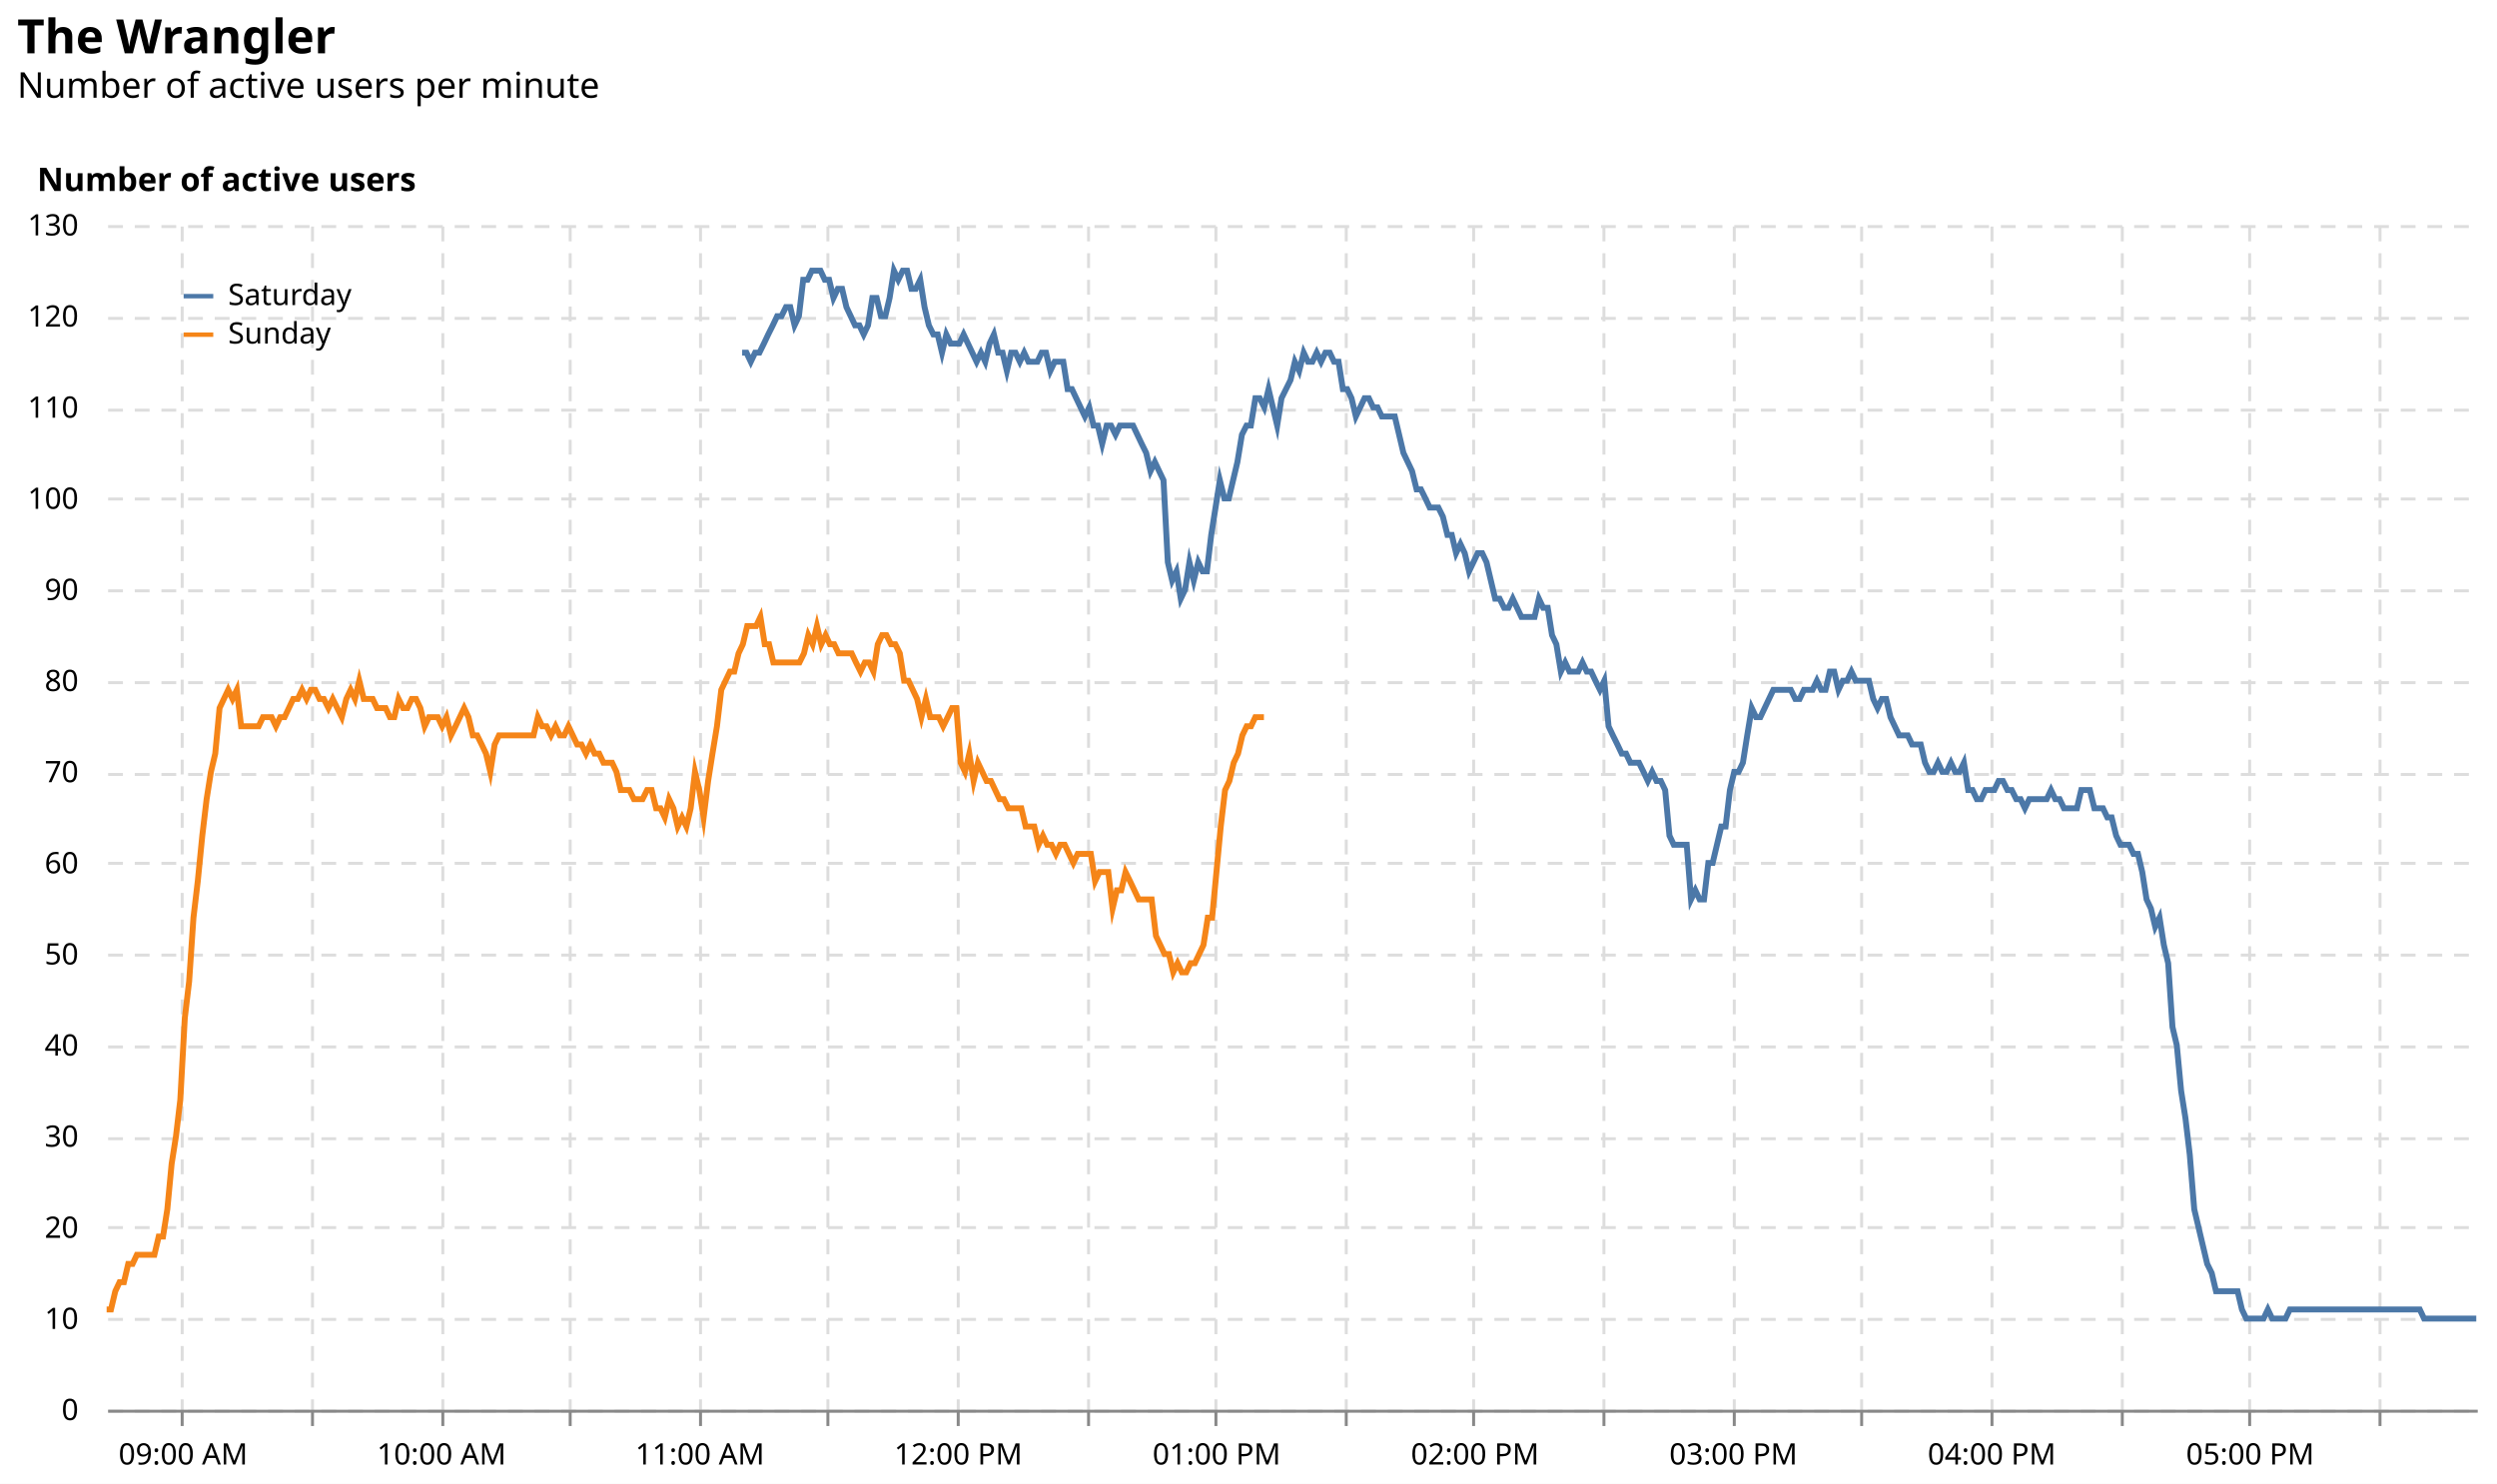
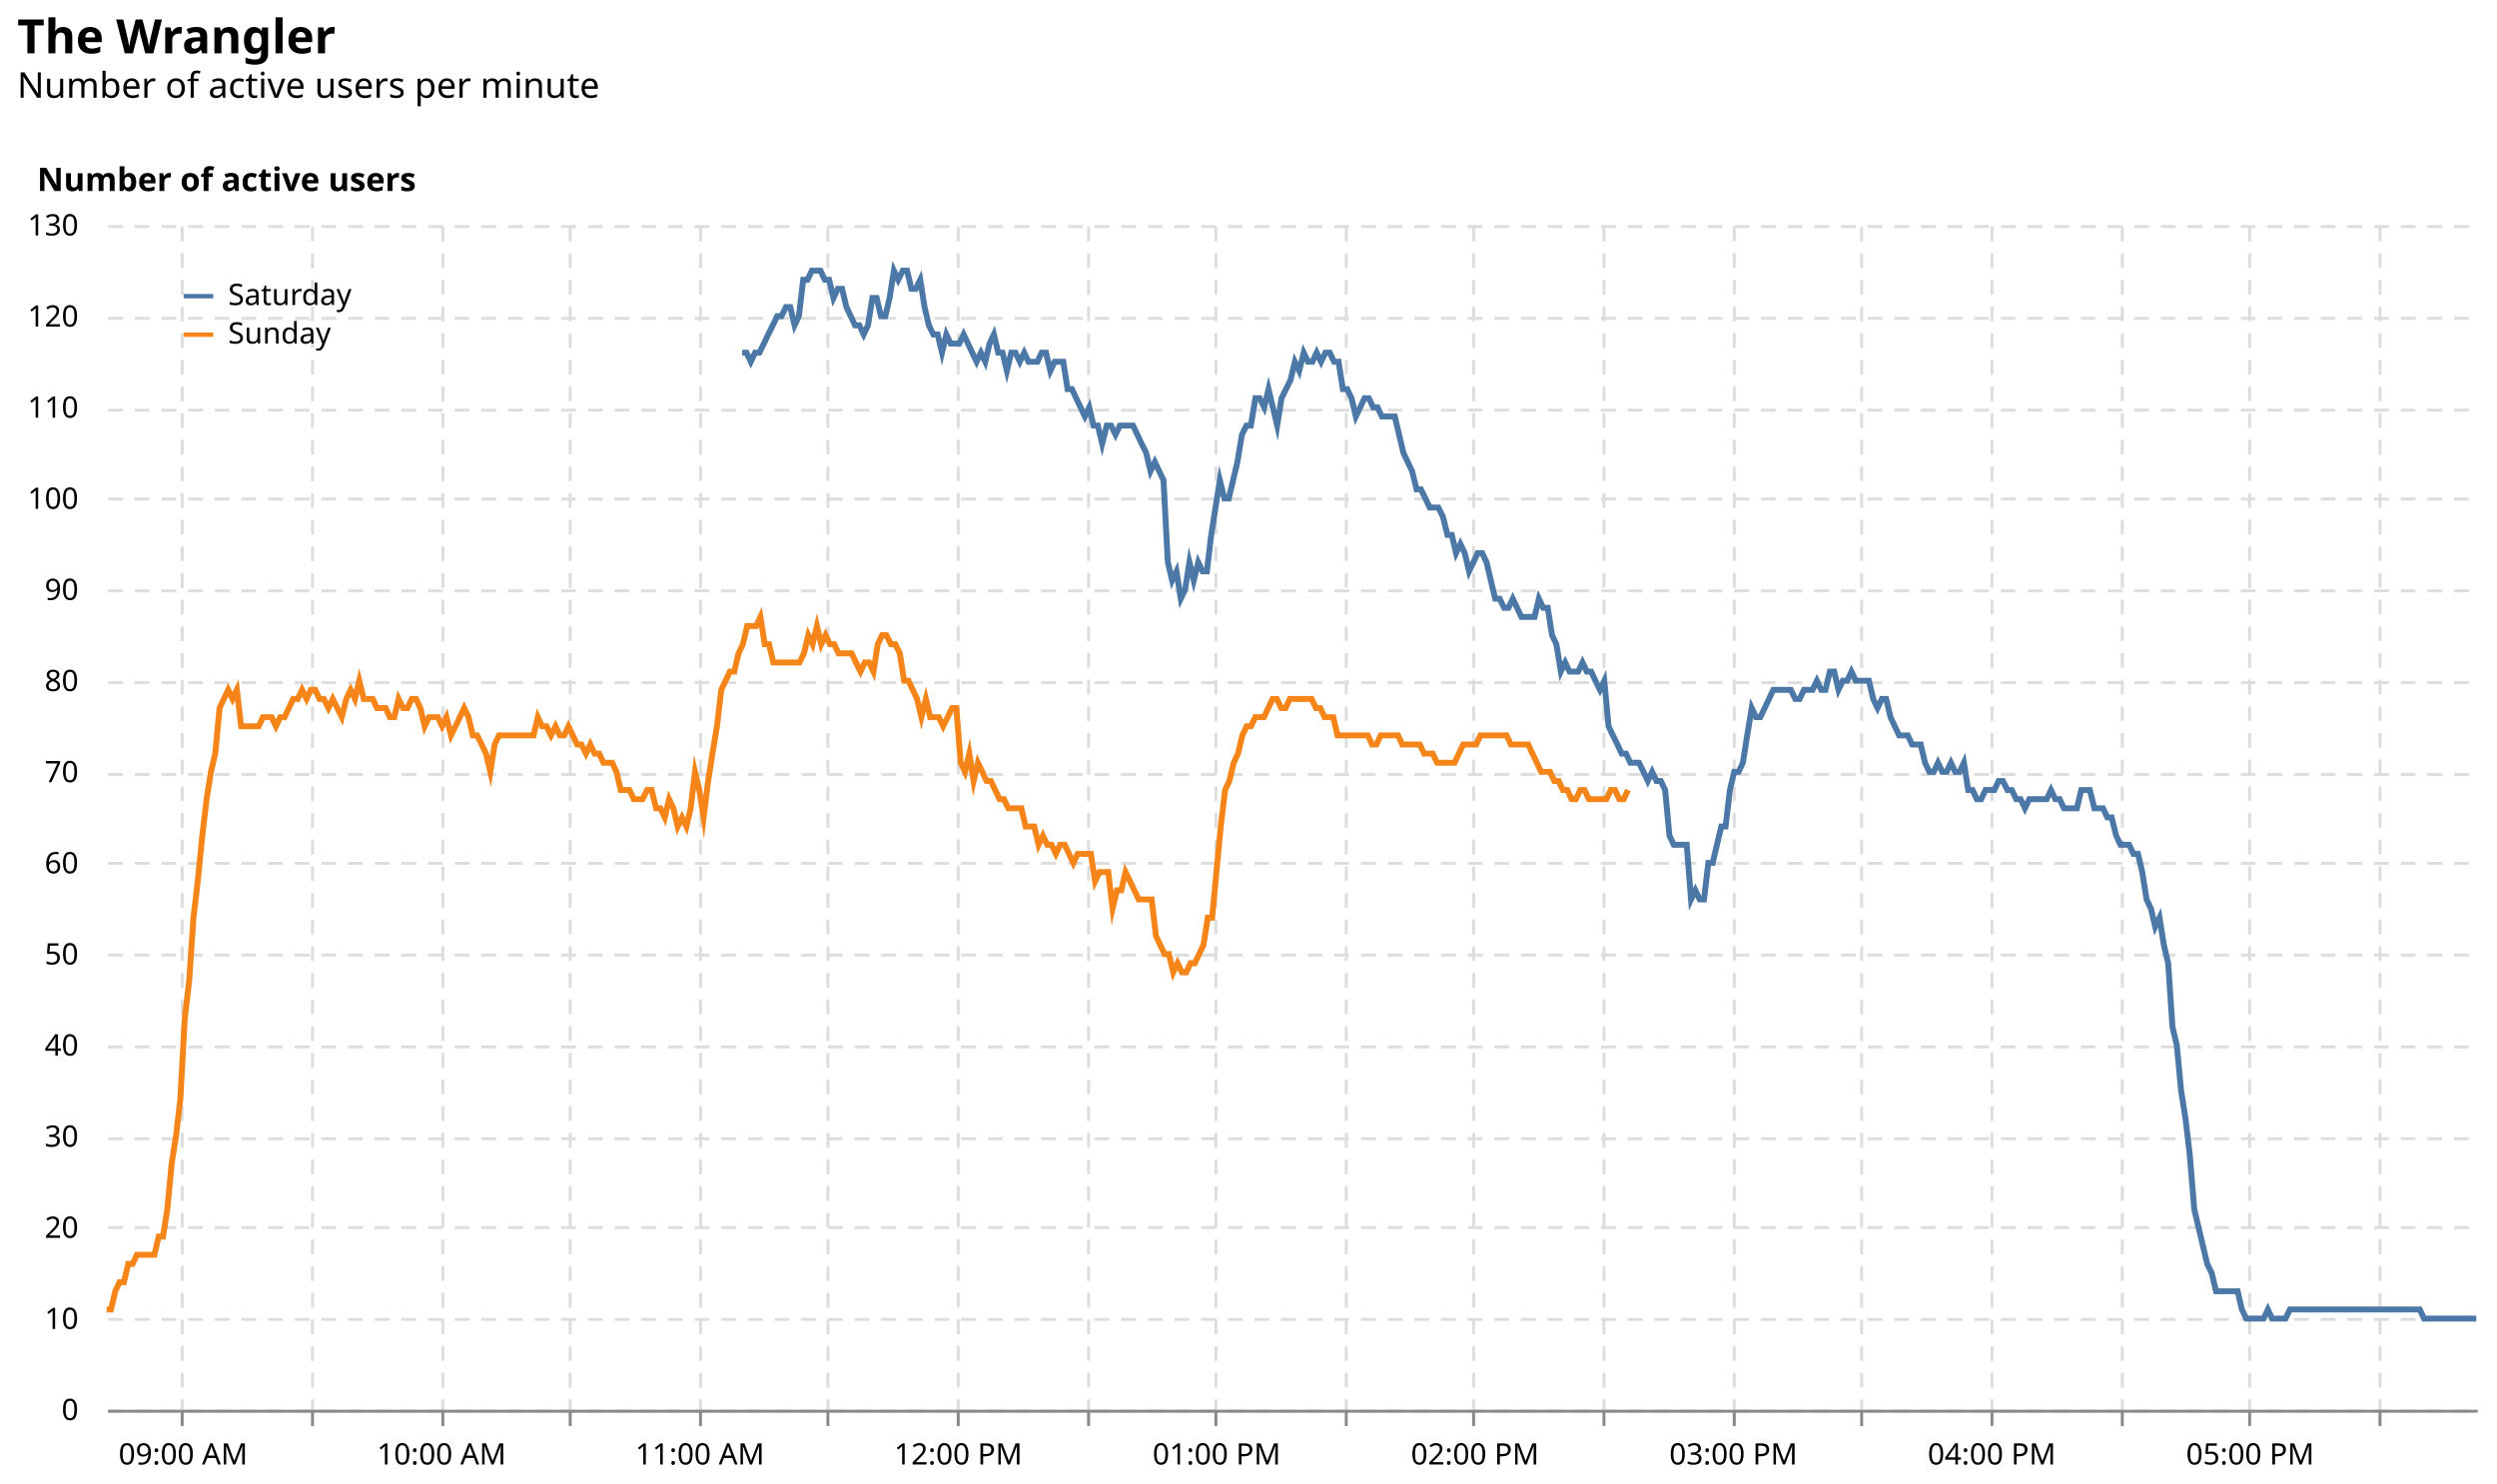
<svg xmlns="http://www.w3.org/2000/svg" version="1.1" class="marks" width="843" height="501" viewBox="0 0 843 501">
  <rect width="843" height="501" fill="white" />
  <g fill="none" stroke-miterlimit="10" transform="translate(36,76)">
    <g class="mark-group role-frame root" role="graphics-object" aria-roledescription="group mark container">
      <g transform="translate(0,0)">
        <path class="background" aria-hidden="true" d="M0,0h800v400h-800Z" stroke="#ddd" stroke-width="0" />
        <g>
          <g class="mark-group role-axis" role="graphics-symbol" aria-roledescription="axis" aria-label="X-axis for a time scale with values from Saturday, 13 November 2021, 8:42:34 AM to Saturday, 13 November 2021, 5:52:50 PM">
            <g transform="translate(0.5,400.5)">
              <path class="background" aria-hidden="true" d="M0,0h0v0h0Z" pointer-events="none" />
              <g>
                <g class="mark-rule role-axis-grid" pointer-events="none">
                  <line transform="translate(25,-400)" x2="0" y2="400" stroke="#ddd" stroke-width="1" stroke-dasharray="5,4" opacity="1" />
                  <line transform="translate(69,-400)" x2="0" y2="400" stroke="#ddd" stroke-width="1" stroke-dasharray="5,4" opacity="1" />
                  <line transform="translate(113,-400)" x2="0" y2="400" stroke="#ddd" stroke-width="1" stroke-dasharray="5,4" opacity="1" />
                  <line transform="translate(156,-400)" x2="0" y2="400" stroke="#ddd" stroke-width="1" stroke-dasharray="5,4" opacity="1" />
                  <line transform="translate(200,-400)" x2="0" y2="400" stroke="#ddd" stroke-width="1" stroke-dasharray="5,4" opacity="1" />
                  <line transform="translate(243,-400)" x2="0" y2="400" stroke="#ddd" stroke-width="1" stroke-dasharray="5,4" opacity="1" />
                  <line transform="translate(287,-400)" x2="0" y2="400" stroke="#ddd" stroke-width="1" stroke-dasharray="5,4" opacity="1" />
                  <line transform="translate(331,-400)" x2="0" y2="400" stroke="#ddd" stroke-width="1" stroke-dasharray="5,4" opacity="1" />
                  <line transform="translate(374,-400)" x2="0" y2="400" stroke="#ddd" stroke-width="1" stroke-dasharray="5,4" opacity="1" />
                  <line transform="translate(418,-400)" x2="0" y2="400" stroke="#ddd" stroke-width="1" stroke-dasharray="5,4" opacity="1" />
                  <line transform="translate(461,-400)" x2="0" y2="400" stroke="#ddd" stroke-width="1" stroke-dasharray="5,4" opacity="1" />
                  <line transform="translate(505,-400)" x2="0" y2="400" stroke="#ddd" stroke-width="1" stroke-dasharray="5,4" opacity="1" />
                  <line transform="translate(549,-400)" x2="0" y2="400" stroke="#ddd" stroke-width="1" stroke-dasharray="5,4" opacity="1" />
                  <line transform="translate(592,-400)" x2="0" y2="400" stroke="#ddd" stroke-width="1" stroke-dasharray="5,4" opacity="1" />
                  <line transform="translate(636,-400)" x2="0" y2="400" stroke="#ddd" stroke-width="1" stroke-dasharray="5,4" opacity="1" />
                  <line transform="translate(680,-400)" x2="0" y2="400" stroke="#ddd" stroke-width="1" stroke-dasharray="5,4" opacity="1" />
                  <line transform="translate(723,-400)" x2="0" y2="400" stroke="#ddd" stroke-width="1" stroke-dasharray="5,4" opacity="1" />
                  <line transform="translate(767,-400)" x2="0" y2="400" stroke="#ddd" stroke-width="1" stroke-dasharray="5,4" opacity="1" />
                </g>
              </g>
              <path class="foreground" aria-hidden="true" d="" pointer-events="none" display="none" />
            </g>
          </g>
          <g class="mark-group role-axis" role="graphics-symbol" aria-roledescription="axis" aria-label="Y-axis for a linear scale with values from 0 to 130">
            <g transform="translate(0.5,0.5)">
              <path class="background" aria-hidden="true" d="M0,0h0v0h0Z" pointer-events="none" />
              <g>
                <g class="mark-rule role-axis-grid" pointer-events="none">
                  <line transform="translate(0,400)" x2="800" y2="0" stroke="#ddd" stroke-width="1" stroke-dasharray="5,4" opacity="1" />
                  <line transform="translate(0,369)" x2="800" y2="0" stroke="#ddd" stroke-width="1" stroke-dasharray="5,4" opacity="1" />
                  <line transform="translate(0,338)" x2="800" y2="0" stroke="#ddd" stroke-width="1" stroke-dasharray="5,4" opacity="1" />
                  <line transform="translate(0,308)" x2="800" y2="0" stroke="#ddd" stroke-width="1" stroke-dasharray="5,4" opacity="1" />
                  <line transform="translate(0,277)" x2="800" y2="0" stroke="#ddd" stroke-width="1" stroke-dasharray="5,4" opacity="1" />
                  <line transform="translate(0,246)" x2="800" y2="0" stroke="#ddd" stroke-width="1" stroke-dasharray="5,4" opacity="1" />
                  <line transform="translate(0,215)" x2="800" y2="0" stroke="#ddd" stroke-width="1" stroke-dasharray="5,4" opacity="1" />
                  <line transform="translate(0,185)" x2="800" y2="0" stroke="#ddd" stroke-width="1" stroke-dasharray="5,4" opacity="1" />
                  <line transform="translate(0,154)" x2="800" y2="0" stroke="#ddd" stroke-width="1" stroke-dasharray="5,4" opacity="1" />
                  <line transform="translate(0,123)" x2="800" y2="0" stroke="#ddd" stroke-width="1" stroke-dasharray="5,4" opacity="1" />
                  <line transform="translate(0,92)" x2="800" y2="0" stroke="#ddd" stroke-width="1" stroke-dasharray="5,4" opacity="1" />
                  <line transform="translate(0,62)" x2="800" y2="0" stroke="#ddd" stroke-width="1" stroke-dasharray="5,4" opacity="1" />
                  <line transform="translate(0,31)" x2="800" y2="0" stroke="#ddd" stroke-width="1" stroke-dasharray="5,4" opacity="1" />
                  <line transform="translate(0,0)" x2="800" y2="0" stroke="#ddd" stroke-width="1" stroke-dasharray="5,4" opacity="1" />
                </g>
              </g>
              <path class="foreground" aria-hidden="true" d="" pointer-events="none" display="none" />
            </g>
          </g>
          <g class="mark-group role-axis" role="graphics-symbol" aria-roledescription="axis" aria-label="X-axis for a time scale with values from Saturday, 13 November 2021, 8:42:34 AM to Saturday, 13 November 2021, 5:52:50 PM">
            <g transform="translate(0.5,400.5)">
              <path class="background" aria-hidden="true" d="M0,0h0v0h0Z" pointer-events="none" />
              <g>
                <g class="mark-rule role-axis-tick" pointer-events="none">
                  <line transform="translate(25,0)" x2="0" y2="5" stroke="#888" stroke-width="1" opacity="1" />
                  <line transform="translate(69,0)" x2="0" y2="5" stroke="#888" stroke-width="1" opacity="1" />
                  <line transform="translate(113,0)" x2="0" y2="5" stroke="#888" stroke-width="1" opacity="1" />
                  <line transform="translate(156,0)" x2="0" y2="5" stroke="#888" stroke-width="1" opacity="1" />
                  <line transform="translate(200,0)" x2="0" y2="5" stroke="#888" stroke-width="1" opacity="1" />
                  <line transform="translate(243,0)" x2="0" y2="5" stroke="#888" stroke-width="1" opacity="1" />
                  <line transform="translate(287,0)" x2="0" y2="5" stroke="#888" stroke-width="1" opacity="1" />
                  <line transform="translate(331,0)" x2="0" y2="5" stroke="#888" stroke-width="1" opacity="1" />
                  <line transform="translate(374,0)" x2="0" y2="5" stroke="#888" stroke-width="1" opacity="1" />
                  <line transform="translate(418,0)" x2="0" y2="5" stroke="#888" stroke-width="1" opacity="1" />
                  <line transform="translate(461,0)" x2="0" y2="5" stroke="#888" stroke-width="1" opacity="1" />
                  <line transform="translate(505,0)" x2="0" y2="5" stroke="#888" stroke-width="1" opacity="1" />
                  <line transform="translate(549,0)" x2="0" y2="5" stroke="#888" stroke-width="1" opacity="1" />
                  <line transform="translate(592,0)" x2="0" y2="5" stroke="#888" stroke-width="1" opacity="1" />
                  <line transform="translate(636,0)" x2="0" y2="5" stroke="#888" stroke-width="1" opacity="1" />
                  <line transform="translate(680,0)" x2="0" y2="5" stroke="#888" stroke-width="1" opacity="1" />
                  <line transform="translate(723,0)" x2="0" y2="5" stroke="#888" stroke-width="1" opacity="1" />
                  <line transform="translate(767,0)" x2="0" y2="5" stroke="#888" stroke-width="1" opacity="1" />
                </g>
                <g class="mark-text role-axis-label" pointer-events="none">
                  <text text-anchor="middle" transform="translate(25.33315,18)" font-family="Sometype Mono" font-size="10px" fill="#000" opacity="1">09:00 AM</text>
                  <text text-anchor="middle" transform="translate(68.94796,18)" font-family="Sometype Mono" font-size="10px" fill="#000" opacity="0">09:30 AM</text>
                  <text text-anchor="middle" transform="translate(112.5628,18)" font-family="Sometype Mono" font-size="10px" fill="#000" opacity="1">10:00 AM</text>
                  <text text-anchor="middle" transform="translate(156.1776,18)" font-family="Sometype Mono" font-size="10px" fill="#000" opacity="0">10:30 AM</text>
                  <text text-anchor="middle" transform="translate(199.7924,18)" font-family="Sometype Mono" font-size="10px" fill="#000" opacity="1">11:00 AM</text>
                  <text text-anchor="middle" transform="translate(243.4072,18)" font-family="Sometype Mono" font-size="10px" fill="#000" opacity="0">11:30 AM</text>
                  <text text-anchor="middle" transform="translate(287.022,18)" font-family="Sometype Mono" font-size="10px" fill="#000" opacity="1">12:00 PM</text>
                  <text text-anchor="middle" transform="translate(330.6368,18)" font-family="Sometype Mono" font-size="10px" fill="#000" opacity="0">12:30 PM</text>
                  <text text-anchor="middle" transform="translate(374.2516,18)" font-family="Sometype Mono" font-size="10px" fill="#000" opacity="1">01:00 PM</text>
                  <text text-anchor="middle" transform="translate(417.8664,18)" font-family="Sometype Mono" font-size="10px" fill="#000" opacity="0">01:30 PM</text>
                  <text text-anchor="middle" transform="translate(461.4812,18)" font-family="Sometype Mono" font-size="10px" fill="#000" opacity="1">02:00 PM</text>
                  <text text-anchor="middle" transform="translate(505.096,18)" font-family="Sometype Mono" font-size="10px" fill="#000" opacity="0">02:30 PM</text>
                  <text text-anchor="middle" transform="translate(548.7109,18)" font-family="Sometype Mono" font-size="10px" fill="#000" opacity="1">03:00 PM</text>
                  <text text-anchor="middle" transform="translate(592.3257,18)" font-family="Sometype Mono" font-size="10px" fill="#000" opacity="0">03:30 PM</text>
                  <text text-anchor="middle" transform="translate(635.9405,18)" font-family="Sometype Mono" font-size="10px" fill="#000" opacity="1">04:00 PM</text>
                  <text text-anchor="middle" transform="translate(679.5553,18)" font-family="Sometype Mono" font-size="10px" fill="#000" opacity="0">04:30 PM</text>
                  <text text-anchor="middle" transform="translate(723.1701,18)" font-family="Sometype Mono" font-size="10px" fill="#000" opacity="1">05:00 PM</text>
                  <text text-anchor="middle" transform="translate(766.7849,18)" font-family="Sometype Mono" font-size="10px" fill="#000" opacity="0">05:30 PM</text>
                </g>
                <g class="mark-rule role-axis-domain" pointer-events="none">
                  <line transform="translate(0,0)" x2="800" y2="0" stroke="#888" stroke-width="1" opacity="1" />
                </g>
              </g>
              <path class="foreground" aria-hidden="true" d="" pointer-events="none" display="none" />
            </g>
          </g>
          <g class="mark-group role-axis" role="graphics-symbol" aria-roledescription="axis" aria-label="Y-axis titled 'Number of active users' for a linear scale with values from 0 to 130">
            <g transform="translate(0.5,0.5)">
              <path class="background" aria-hidden="true" d="M0,0h0v0h0Z" pointer-events="none" />
              <g>
                <g class="mark-text role-axis-label" pointer-events="none">
                  <text text-anchor="end" transform="translate(-10,403)" font-family="Sometype Mono" font-size="10px" fill="#000" opacity="1">0</text>
                  <text text-anchor="end" transform="translate(-10,372.2308)" font-family="Sometype Mono" font-size="10px" fill="#000" opacity="1">10</text>
                  <text text-anchor="end" transform="translate(-10,341.4615)" font-family="Sometype Mono" font-size="10px" fill="#000" opacity="1">20</text>
                  <text text-anchor="end" transform="translate(-10,310.6923)" font-family="Sometype Mono" font-size="10px" fill="#000" opacity="1">30</text>
                  <text text-anchor="end" transform="translate(-10,279.9231)" font-family="Sometype Mono" font-size="10px" fill="#000" opacity="1">40</text>
                  <text text-anchor="end" transform="translate(-10,249.1538)" font-family="Sometype Mono" font-size="10px" fill="#000" opacity="1">50</text>
                  <text text-anchor="end" transform="translate(-10,218.3846)" font-family="Sometype Mono" font-size="10px" fill="#000" opacity="1">60</text>
                  <text text-anchor="end" transform="translate(-10,187.6154)" font-family="Sometype Mono" font-size="10px" fill="#000" opacity="1">70</text>
                  <text text-anchor="end" transform="translate(-10,156.8462)" font-family="Sometype Mono" font-size="10px" fill="#000" opacity="1">80</text>
                  <text text-anchor="end" transform="translate(-10,126.0769)" font-family="Sometype Mono" font-size="10px" fill="#000" opacity="1">90</text>
                  <text text-anchor="end" transform="translate(-10,95.30769)" font-family="Sometype Mono" font-size="10px" fill="#000" opacity="1">100</text>
                  <text text-anchor="end" transform="translate(-10,64.53846)" font-family="Sometype Mono" font-size="10px" fill="#000" opacity="1">110</text>
                  <text text-anchor="end" transform="translate(-10,33.76923)" font-family="Sometype Mono" font-size="10px" fill="#000" opacity="1">120</text>
                  <text text-anchor="end" transform="translate(-10,3)" font-family="Sometype Mono" font-size="10px" fill="#000" opacity="1">130</text>
                </g>
                <g class="mark-text role-axis-title" pointer-events="none">
                  <text text-anchor="middle" transform="translate(40,-12)" font-family="Sometype Mono" font-size="11px" font-weight="bold" fill="#000" opacity="1">Number of active users</text>
                </g>
              </g>
              <path class="foreground" aria-hidden="true" d="" pointer-events="none" display="none" />
            </g>
          </g>
          <g class="mark-group role-scope pathgroup" role="graphics-object" aria-roledescription="group mark container">
            <g transform="translate(0,0)">
              <path class="background" aria-hidden="true" d="M0,0h800v400h-800Z" />
              <g>
                <g class="mark-line role-mark marks" role="graphics-symbol" aria-roledescription="line mark container">
                  <path d="M214.555,43.077L216.012,43.077L217.469,46.154L218.926,43.077L220.384,43.077L221.903,40L223.36,36.923L224.902,33.846L226.36,30.769L227.817,30.769L229.338,27.692L230.795,27.692L232.253,33.846L233.71,30.769L235.167,18.462L236.625,18.462L238.082,15.385L239.539,15.385L240.996,15.385L242.454,18.462L243.912,18.462L245.384,24.615L246.841,21.538L248.298,21.538L249.756,27.692L251.213,30.769L252.671,33.846L254.128,33.846L255.586,36.923L257.044,33.846L258.503,24.615L259.96,24.615L261.417,30.769L262.875,30.769L264.332,24.615L265.791,15.385L267.252,18.462L268.776,15.385L270.238,15.385L271.696,21.538L273.153,21.538L274.672,18.462L276.13,27.692L277.588,33.846L279.108,36.923L280.565,36.923L282.027,43.077L283.484,36.923L284.942,40L286.399,40L287.861,40L289.322,36.923L290.783,40L292.243,43.077L293.705,46.154L295.165,43.077L296.627,46.154L298.085,40L299.542,36.923L301.002,43.077L302.463,43.077L303.921,49.231L305.382,43.077L306.841,43.077L308.304,46.154L309.764,43.077L311.226,46.154L312.687,46.154L314.214,46.154L315.675,43.077L317.133,43.077L318.596,49.231L320.054,46.154L321.512,46.154L322.969,46.154L324.426,55.385L325.881,55.385L327.342,58.462L328.799,61.538L330.261,64.615L331.72,61.538L333.183,67.692L334.642,67.692L336.104,73.846L337.628,67.692L339.087,67.692L340.616,70.769L342.077,67.692L343.535,67.692L344.997,67.692L346.52,67.692L347.977,70.769L349.436,73.846L350.957,76.923L352.419,83.077L353.881,80L355.339,83.077L356.807,86.154L358.264,113.846L359.721,120L361.181,116.923L362.638,126.154L364.096,123.077L365.553,113.846L367.015,120L368.537,113.846L369.994,116.923L371.451,116.923L372.914,104.615L374.371,95.385L375.829,86.154L377.358,92.308L378.841,92.308L380.298,86.154L381.755,80L383.278,70.769L384.827,67.692L386.285,67.692L387.819,58.462L389.281,58.462L390.807,61.538L392.268,55.385L393.725,61.538L395.183,67.692L396.641,58.462L398.165,55.385L399.697,52.308L401.154,46.154L402.612,49.231L404.14,43.077L405.599,46.154L407.056,46.154L408.515,43.077L410.002,46.154L411.462,43.077L412.924,43.077L414.384,46.154L415.904,46.154L417.362,55.385L418.823,55.385L420.286,58.462L421.746,64.615L423.21,61.538L424.667,58.462L426.129,58.462L427.589,61.538L429.051,61.538L430.511,64.615L431.969,64.615L433.429,64.615L434.887,64.615L436.345,70.769L437.802,76.923L439.261,80L440.724,83.077L442.248,89.231L443.705,89.231L445.232,92.308L446.69,95.385L448.148,95.385L449.605,95.385L451.13,98.462L452.663,104.615L454.123,104.615L455.585,110.769L457.045,107.692L458.503,110.769L459.966,116.923L461.425,113.846L462.882,110.769L464.402,110.769L465.86,113.846L467.317,120L468.776,126.154L470.28,126.154L471.804,129.231L473.261,129.231L474.72,126.154L476.177,129.231L477.635,132.308L479.092,132.308L480.62,132.308L482.077,132.308L483.535,126.154L484.993,129.231L486.52,129.231L487.978,138.462L489.435,141.538L490.964,150.769L492.422,147.692L493.879,150.769L495.337,150.769L496.794,150.769L498.252,147.692L499.709,150.769L501.167,150.769L502.624,153.846L504.147,156.923L505.605,153.846L507.062,169.231L508.52,172.308L510.045,175.385L511.503,178.462L512.961,178.462L514.418,181.538L515.876,181.538L517.333,181.538L518.854,184.615L520.312,187.692L521.77,184.615L523.243,187.692L524.7,187.692L526.158,190.769L527.615,206.154L529.072,209.231L530.529,209.231L531.987,209.231L533.444,209.231L534.902,227.692L536.359,224.615L537.817,227.692L539.279,227.692L540.737,215.385L542.194,215.385L543.652,209.231L545.109,203.077L546.566,203.077L548.024,190.769L549.481,184.615L550.952,184.615L552.41,181.538L553.867,172.308L555.392,163.077L556.849,166.154L558.309,166.154L559.766,163.077L561.224,160L562.681,156.923L564.138,156.923L565.663,156.923L567.121,156.923L568.578,156.923L570.1,160L571.557,160L573.016,156.923L574.474,156.923L575.933,156.923L577.391,153.846L578.849,156.923L580.306,156.923L581.764,150.769L583.221,150.769L584.679,156.923L586.139,153.846L587.597,153.846L589.054,150.769L590.512,153.846L591.969,153.846L593.492,153.846L594.95,153.846L596.407,160L597.865,163.077L599.323,160L600.781,160L602.238,166.154L603.696,169.231L605.154,172.308L606.611,172.308L608.069,172.308L609.526,175.385L610.984,175.385L612.442,175.385L613.899,181.538L615.357,184.615L616.814,184.615L618.272,181.538L619.729,184.615L621.187,184.615L622.646,181.538L624.103,184.615L625.561,184.615L627.019,181.538L628.476,190.769L629.934,190.769L631.391,193.846L632.849,193.846L634.306,190.769L635.828,190.769L637.286,190.769L638.744,187.692L640.201,187.692L641.718,190.769L643.176,190.769L644.705,193.846L646.163,193.846L647.622,196.923L649.08,193.846L650.599,193.846L652.057,193.846L653.514,193.846L654.972,193.846L656.429,190.769L657.887,193.846L659.344,193.846L660.802,196.923L662.261,196.923L663.718,196.923L665.176,196.923L666.633,190.769L668.091,190.769L669.549,190.769L671.069,196.923L672.527,196.923L673.984,196.923L675.442,200L676.9,200L678.424,206.154L679.881,209.231L681.342,209.231L682.8,209.231L684.258,212.308L685.782,212.308L687.24,218.462L688.697,227.692L690.155,230.769L691.612,236.923L693.07,233.846L694.528,243.077L694.528,243.077L695.985,249.231L697.443,270.769L698.9,276.923L700.358,292.308L701.816,301.538L703.273,313.846L704.791,332.308L706.249,338.462L707.707,344.615L709.165,350.769L710.686,353.846L712.143,360L713.602,360L715.059,360L716.516,360L717.974,360L719.432,360L720.889,366.154L722.35,369.231L723.808,369.231L725.266,369.231L726.723,369.231L728.181,369.231L729.639,366.154L731.097,369.231L732.623,369.231L734.081,369.231L735.598,369.231L737.056,366.154L738.514,366.154L739.972,366.154L741.43,366.154L742.887,366.154L744.345,366.154L745.802,366.154L747.26,366.154L748.718,366.154L750.175,366.154L751.633,366.154L753.091,366.154L754.615,366.154L756.073,366.154L757.531,366.154L758.989,366.154L760.456,366.154L761.914,366.154L763.371,366.154L764.829,366.154L766.287,366.154L767.745,366.154L769.203,366.154L770.661,366.154L772.118,366.154L773.576,366.154L775.034,366.154L776.491,366.154L777.949,366.154L779.406,366.154L780.927,366.154L782.384,369.231L783.841,369.231L785.299,369.231L786.818,369.231L788.275,369.231L789.732,369.231L791.19,369.231L792.713,369.231L794.17,369.231L795.628,369.231L797.085,369.231L798.543,369.231L800,369.231" stroke="#4c78a8" stroke-width="2" />
                </g>
              </g>
              <path class="foreground" aria-hidden="true" d="" display="none" />
            </g>
            <g transform="translate(0,0)">
              <path class="background" aria-hidden="true" d="M0,0h800v400h-800Z" />
              <g>
                <g class="mark-line role-mark marks" role="graphics-symbol" aria-roledescription="line mark container">
-                   <path d="M0,366.154L1.46,366.154L2.918,360L4.375,356.923L5.833,356.923L7.291,350.769L8.749,350.769L10.207,347.692L11.733,347.692L13.191,347.692L14.649,347.692L16.117,347.692L17.576,341.538L19.033,341.538L20.491,332.308L21.95,316.923L23.407,307.692L24.864,295.385L26.394,267.692L27.853,255.385L29.311,233.846L30.769,221.538L32.294,206.154L33.752,193.846L35.21,184.615L36.667,178.462L38.125,163.077L39.582,160L41.04,156.923L42.497,160L43.955,156.923L45.413,169.231L46.87,169.231L48.328,169.231L49.785,169.231L51.316,169.231L52.773,166.154L54.237,166.154L55.696,166.154L57.154,169.231L58.612,166.154L60.069,166.154L61.527,163.077L62.984,160L64.511,160L65.969,156.923L67.49,160L68.948,156.923L70.413,156.923L71.87,160L73.329,160L74.871,163.077L76.333,160L77.852,163.077L79.384,166.154L80.914,160L82.372,156.923L83.829,160L85.287,153.846L86.808,160L88.362,160L89.819,160L91.277,163.077L92.734,163.077L94.192,163.077L95.65,166.154L97.107,166.154L98.565,160L100.088,163.077L101.545,163.077L103.003,160L104.46,160L105.917,163.077L107.375,169.231L108.832,166.154L110.359,166.154L111.817,166.154L113.275,169.231L114.732,166.154L116.257,172.308L117.782,169.231L119.241,166.154L120.699,163.077L122.165,166.154L123.627,172.308L125.094,172.308L126.618,175.385L128.078,178.462L129.536,184.615L130.995,175.385L132.453,172.308L133.911,172.308L135.37,172.308L136.829,172.308L138.288,172.308L139.746,172.308L141.205,172.308L142.665,172.308L144.123,172.308L145.581,166.154L147.041,169.231L148.498,169.231L150.031,172.308L151.556,169.231L153.014,172.308L154.471,172.308L155.928,169.231L157.385,172.308L158.843,175.385L160.3,175.385L161.829,178.462L163.286,175.385L164.744,178.462L166.28,178.462L167.739,181.538L169.197,181.538L170.655,181.538L172.113,184.615L173.57,190.769L175.028,190.769L176.492,190.769L178.015,193.846L179.472,193.846L180.93,193.846L182.456,190.769L183.993,190.769L185.515,196.923L186.972,196.923L188.429,200L189.887,193.846L191.345,196.923L192.802,203.077L194.26,200L195.717,203.077L197.174,196.923L198.632,184.615L200.09,190.769L201.548,200L203.071,187.692L204.529,178.462L206.052,169.231L207.51,156.923L208.967,153.846L210.425,150.769L211.883,150.769L213.341,144.615L214.798,141.538L216.259,135.385L217.804,135.385L219.262,135.385L220.72,132.308L222.178,141.538L223.635,141.538L225.095,147.692L226.612,147.692L228.07,147.692L229.528,147.692L230.988,147.692L232.445,147.692L233.903,147.692L235.425,144.615L236.886,138.462L238.344,141.538L239.802,135.385L241.259,141.538L242.717,138.462L244.175,141.538L245.632,141.538L247.091,144.615L248.548,144.615L250.066,144.615L251.524,144.615L252.981,147.692L254.51,150.769L255.967,147.692L257.425,147.692L258.883,150.769L260.34,141.538L261.799,138.462L263.257,138.462L264.802,141.538L266.26,141.538L267.781,144.615L269.238,153.846L270.696,153.846L272.153,156.923L273.611,160L275.068,166.154L276.585,160L278.042,166.154L279.5,166.154L280.958,166.154L282.415,169.231L283.944,166.154L285.412,163.077L286.87,163.077L288.328,181.538L289.785,184.615L291.243,178.462L292.7,187.692L294.158,181.538L295.616,184.615L297.073,187.692L298.53,187.692L299.988,190.769L301.445,193.846L302.903,193.846L304.426,196.923L305.884,196.923L307.342,196.923L308.8,196.923L310.257,203.077L311.715,203.077L313.173,203.077L314.63,209.231L316.088,206.154L317.545,209.231L319.003,209.231L320.472,212.308L321.93,209.231L323.454,209.231L324.912,212.308L326.37,215.385L327.827,212.308L329.285,212.308L330.743,212.308L332.261,212.308L333.718,221.538L335.176,218.462L336.634,218.462L338.159,218.462L339.617,230.769L341.074,224.615L342.532,224.615L343.99,218.462L345.506,221.538L346.966,224.615L348.424,227.692L349.881,227.692L351.338,227.692L352.795,227.692L354.253,240L355.711,243.077L357.169,246.154L358.636,246.154L360.093,252.308L361.552,249.231L363.009,252.308L364.468,252.308L365.925,249.231L367.383,249.231L368.841,246.154L370.298,243.077L371.757,233.846L373.218,233.846L373.218,233.846L374.675,218.462L376.133,203.077L377.59,190.769L379.048,187.692L380.505,181.538L381.963,178.462L383.421,172.308L384.878,169.231L386.336,169.231L387.793,166.154L389.251,166.154L390.708,166.154" stroke="#f58518" stroke-width="2" />
+                   <path d="M0,366.154L1.46,366.154L2.918,360L4.375,356.923L5.833,356.923L7.291,350.769L8.749,350.769L10.207,347.692L11.733,347.692L13.191,347.692L14.649,347.692L16.117,347.692L17.576,341.538L19.033,341.538L20.491,332.308L21.95,316.923L23.407,307.692L24.864,295.385L26.394,267.692L27.853,255.385L29.311,233.846L30.769,221.538L32.294,206.154L33.752,193.846L35.21,184.615L36.667,178.462L38.125,163.077L39.582,160L41.04,156.923L42.497,160L43.955,156.923L45.413,169.231L46.87,169.231L48.328,169.231L49.785,169.231L51.316,169.231L52.773,166.154L54.237,166.154L55.696,166.154L57.154,169.231L58.612,166.154L60.069,166.154L61.527,163.077L62.984,160L64.511,160L65.969,156.923L67.49,160L68.948,156.923L70.413,156.923L71.87,160L73.329,160L74.871,163.077L76.333,160L77.852,163.077L79.384,166.154L80.914,160L82.372,156.923L83.829,160L85.287,153.846L86.808,160L88.362,160L89.819,160L91.277,163.077L92.734,163.077L94.192,163.077L95.65,166.154L97.107,166.154L98.565,160L100.088,163.077L101.545,163.077L103.003,160L104.46,160L105.917,163.077L107.375,169.231L108.832,166.154L110.359,166.154L111.817,166.154L113.275,169.231L114.732,166.154L116.257,172.308L117.782,169.231L119.241,166.154L120.699,163.077L122.165,166.154L123.627,172.308L125.094,172.308L126.618,175.385L128.078,178.462L129.536,184.615L130.995,175.385L132.453,172.308L133.911,172.308L135.37,172.308L136.829,172.308L138.288,172.308L139.746,172.308L141.205,172.308L142.665,172.308L144.123,172.308L145.581,166.154L147.041,169.231L148.498,169.231L150.031,172.308L151.556,169.231L153.014,172.308L154.471,172.308L155.928,169.231L157.385,172.308L158.843,175.385L160.3,175.385L161.829,178.462L163.286,175.385L164.744,178.462L166.28,178.462L167.739,181.538L169.197,181.538L170.655,181.538L172.113,184.615L173.57,190.769L175.028,190.769L176.492,190.769L178.015,193.846L179.472,193.846L180.93,193.846L182.456,190.769L183.993,190.769L185.515,196.923L186.972,196.923L188.429,200L189.887,193.846L191.345,196.923L192.802,203.077L194.26,200L195.717,203.077L197.174,196.923L198.632,184.615L200.09,190.769L201.548,200L203.071,187.692L204.529,178.462L206.052,169.231L207.51,156.923L208.967,153.846L210.425,150.769L211.883,150.769L213.341,144.615L214.798,141.538L216.259,135.385L217.804,135.385L219.262,135.385L220.72,132.308L222.178,141.538L223.635,141.538L225.095,147.692L226.612,147.692L228.07,147.692L229.528,147.692L230.988,147.692L232.445,147.692L233.903,147.692L235.425,144.615L236.886,138.462L238.344,141.538L239.802,135.385L241.259,141.538L242.717,138.462L244.175,141.538L245.632,141.538L247.091,144.615L248.548,144.615L250.066,144.615L251.524,144.615L252.981,147.692L254.51,150.769L255.967,147.692L257.425,147.692L258.883,150.769L260.34,141.538L261.799,138.462L263.257,138.462L264.802,141.538L266.26,141.538L267.781,144.615L269.238,153.846L270.696,153.846L272.153,156.923L273.611,160L275.068,166.154L276.585,160L278.042,166.154L279.5,166.154L280.958,166.154L282.415,169.231L283.944,166.154L285.412,163.077L286.87,163.077L288.328,181.538L289.785,184.615L291.243,178.462L292.7,187.692L294.158,181.538L295.616,184.615L297.073,187.692L298.53,187.692L299.988,190.769L301.445,193.846L302.903,193.846L304.426,196.923L305.884,196.923L307.342,196.923L308.8,196.923L310.257,203.077L311.715,203.077L313.173,203.077L314.63,209.231L316.088,206.154L317.545,209.231L319.003,209.231L320.472,212.308L321.93,209.231L323.454,209.231L324.912,212.308L326.37,215.385L327.827,212.308L329.285,212.308L330.743,212.308L332.261,212.308L333.718,221.538L335.176,218.462L336.634,218.462L338.159,218.462L339.617,230.769L341.074,224.615L342.532,224.615L343.99,218.462L345.506,221.538L346.966,224.615L348.424,227.692L349.881,227.692L351.338,227.692L352.795,227.692L354.253,240L355.711,243.077L357.169,246.154L358.636,246.154L360.093,252.308L361.552,249.231L363.009,252.308L364.468,252.308L365.925,249.231L367.383,249.231L368.841,246.154L370.298,243.077L371.757,233.846L373.218,233.846L373.218,233.846L374.675,218.462L376.133,203.077L377.59,190.769L379.048,187.692L380.505,181.538L381.963,178.462L383.421,172.308L384.878,169.231L386.336,169.231L387.793,166.154L389.251,166.154L390.708,166.154L392.167,163.077L393.624,160L395.082,160L396.541,163.077L397.998,163.077L399.456,160L400.981,160L402.439,160L403.897,160L405.354,160L406.812,160L408.269,163.077L409.732,163.077L411.191,166.154L412.648,166.154L414.106,166.154L415.563,172.308L417.022,172.308L418.48,172.308L419.937,172.308L421.395,172.308L422.853,172.308L424.31,172.308L425.768,172.308L427.225,175.385L428.682,175.385L430.14,172.308L431.599,172.308L433.057,172.308L434.515,172.308L435.973,172.308L437.43,175.385L438.9,175.385L440.357,175.385L441.882,175.385L443.34,175.385L444.799,178.462L446.256,178.462L447.714,178.462L449.172,181.538L450.688,181.538L452.145,181.538L453.603,181.538L455.06,181.538L456.518,178.462L457.975,175.385L459.433,175.385L460.891,175.385L462.348,175.385L463.806,172.308L465.263,172.308L466.791,172.308L468.249,172.308L469.708,172.308L471.167,172.308L472.627,172.308L474.085,175.385L475.547,175.385L477.004,175.385L478.463,175.385L479.92,175.385L481.377,178.462L482.835,181.538L484.292,184.615L485.827,184.615L487.285,184.615L488.743,187.692L490.201,187.692L491.658,190.769L493.121,190.769L494.581,193.846L496.039,193.846L497.496,190.769L498.954,190.769L500.412,193.846L501.958,193.846L503.416,193.846L504.876,193.846L506.333,193.846L507.791,190.769L509.248,190.769L510.705,193.846L512.163,193.846L513.622,190.769" stroke="#f58518" stroke-width="2" />
                </g>
              </g>
              <path class="foreground" aria-hidden="true" d="" display="none" />
            </g>
          </g>
          <g class="mark-group role-legend" role="graphics-symbol" aria-roledescription="legend" aria-label="Symbol legend for stroke color with 2 values: Saturday, Sunday">
            <g transform="translate(25,18)">
              <path class="background" aria-hidden="true" d="M0,0h63v24h-63Z" pointer-events="none" />
              <g>
                <g class="mark-group role-legend-entry">
                  <g transform="translate(0,0)">
                    <path class="background" aria-hidden="true" d="M0,0h0v0h0Z" pointer-events="none" />
                    <g>
                      <g class="mark-group role-scope" role="graphics-object" aria-roledescription="group mark container">
                        <g transform="translate(0,0)">
                          <path class="background" aria-hidden="true" d="M0,0h62.4v11h-62.4Z" pointer-events="none" opacity="1" />
                          <g>
                            <g class="mark-symbol role-legend-symbol" pointer-events="none">
                              <path transform="translate(6,6)" d="M-5,0L5,0" stroke="#4c78a8" stroke-width="1.5" opacity="1" />
                            </g>
                            <g class="mark-text role-legend-label" pointer-events="none">
                              <text text-anchor="start" transform="translate(16,9)" font-family="Sometype Mono" font-size="10px" fill="#000" opacity="1">Saturday</text>
                            </g>
                          </g>
                          <path class="foreground" aria-hidden="true" d="" pointer-events="none" display="none" />
                        </g>
                        <g transform="translate(0,13)">
                          <path class="background" aria-hidden="true" d="M0,0h62.4v11h-62.4Z" pointer-events="none" opacity="1" />
                          <g>
                            <g class="mark-symbol role-legend-symbol" pointer-events="none">
                              <path transform="translate(6,6)" d="M-5,0L5,0" stroke="#f58518" stroke-width="1.5" opacity="1" />
                            </g>
                            <g class="mark-text role-legend-label" pointer-events="none">
                              <text text-anchor="start" transform="translate(16,9)" font-family="Sometype Mono" font-size="10px" fill="#000" opacity="1">Sunday</text>
                            </g>
                          </g>
                          <path class="foreground" aria-hidden="true" d="" pointer-events="none" display="none" />
                        </g>
                      </g>
                    </g>
                    <path class="foreground" aria-hidden="true" d="" pointer-events="none" display="none" />
                  </g>
                </g>
              </g>
              <path class="foreground" aria-hidden="true" d="" pointer-events="none" display="none" />
            </g>
          </g>
          <g class="mark-group role-title">
            <g transform="translate(-30.17989,-71)">
              <path class="background" aria-hidden="true" d="M0,0h0v0h0Z" pointer-events="none" />
              <g>
                <g class="mark-text role-title-text" role="graphics-symbol" aria-roledescription="title" aria-label="Title text 'The Wrangler'" pointer-events="none">
                  <text text-anchor="start" transform="translate(0,13)" font-family="Sometype Mono" font-size="16px" font-weight="600" fill="#000" opacity="1">The Wrangler</text>
                </g>
                <g class="mark-text role-title-subtitle" role="graphics-symbol" aria-roledescription="subtitle" aria-label="Subtitle text 'Number of active users per minute'" pointer-events="none">
                  <text text-anchor="start" transform="translate(0,28)" font-family="Sometype Mono" font-size="12px" fill="#000" opacity="1">Number of active users per minute</text>
                </g>
              </g>
              <path class="foreground" aria-hidden="true" d="" pointer-events="none" display="none" />
            </g>
          </g>
        </g>
        <path class="foreground" aria-hidden="true" d="" display="none" />
      </g>
    </g>
  </g>
</svg>
